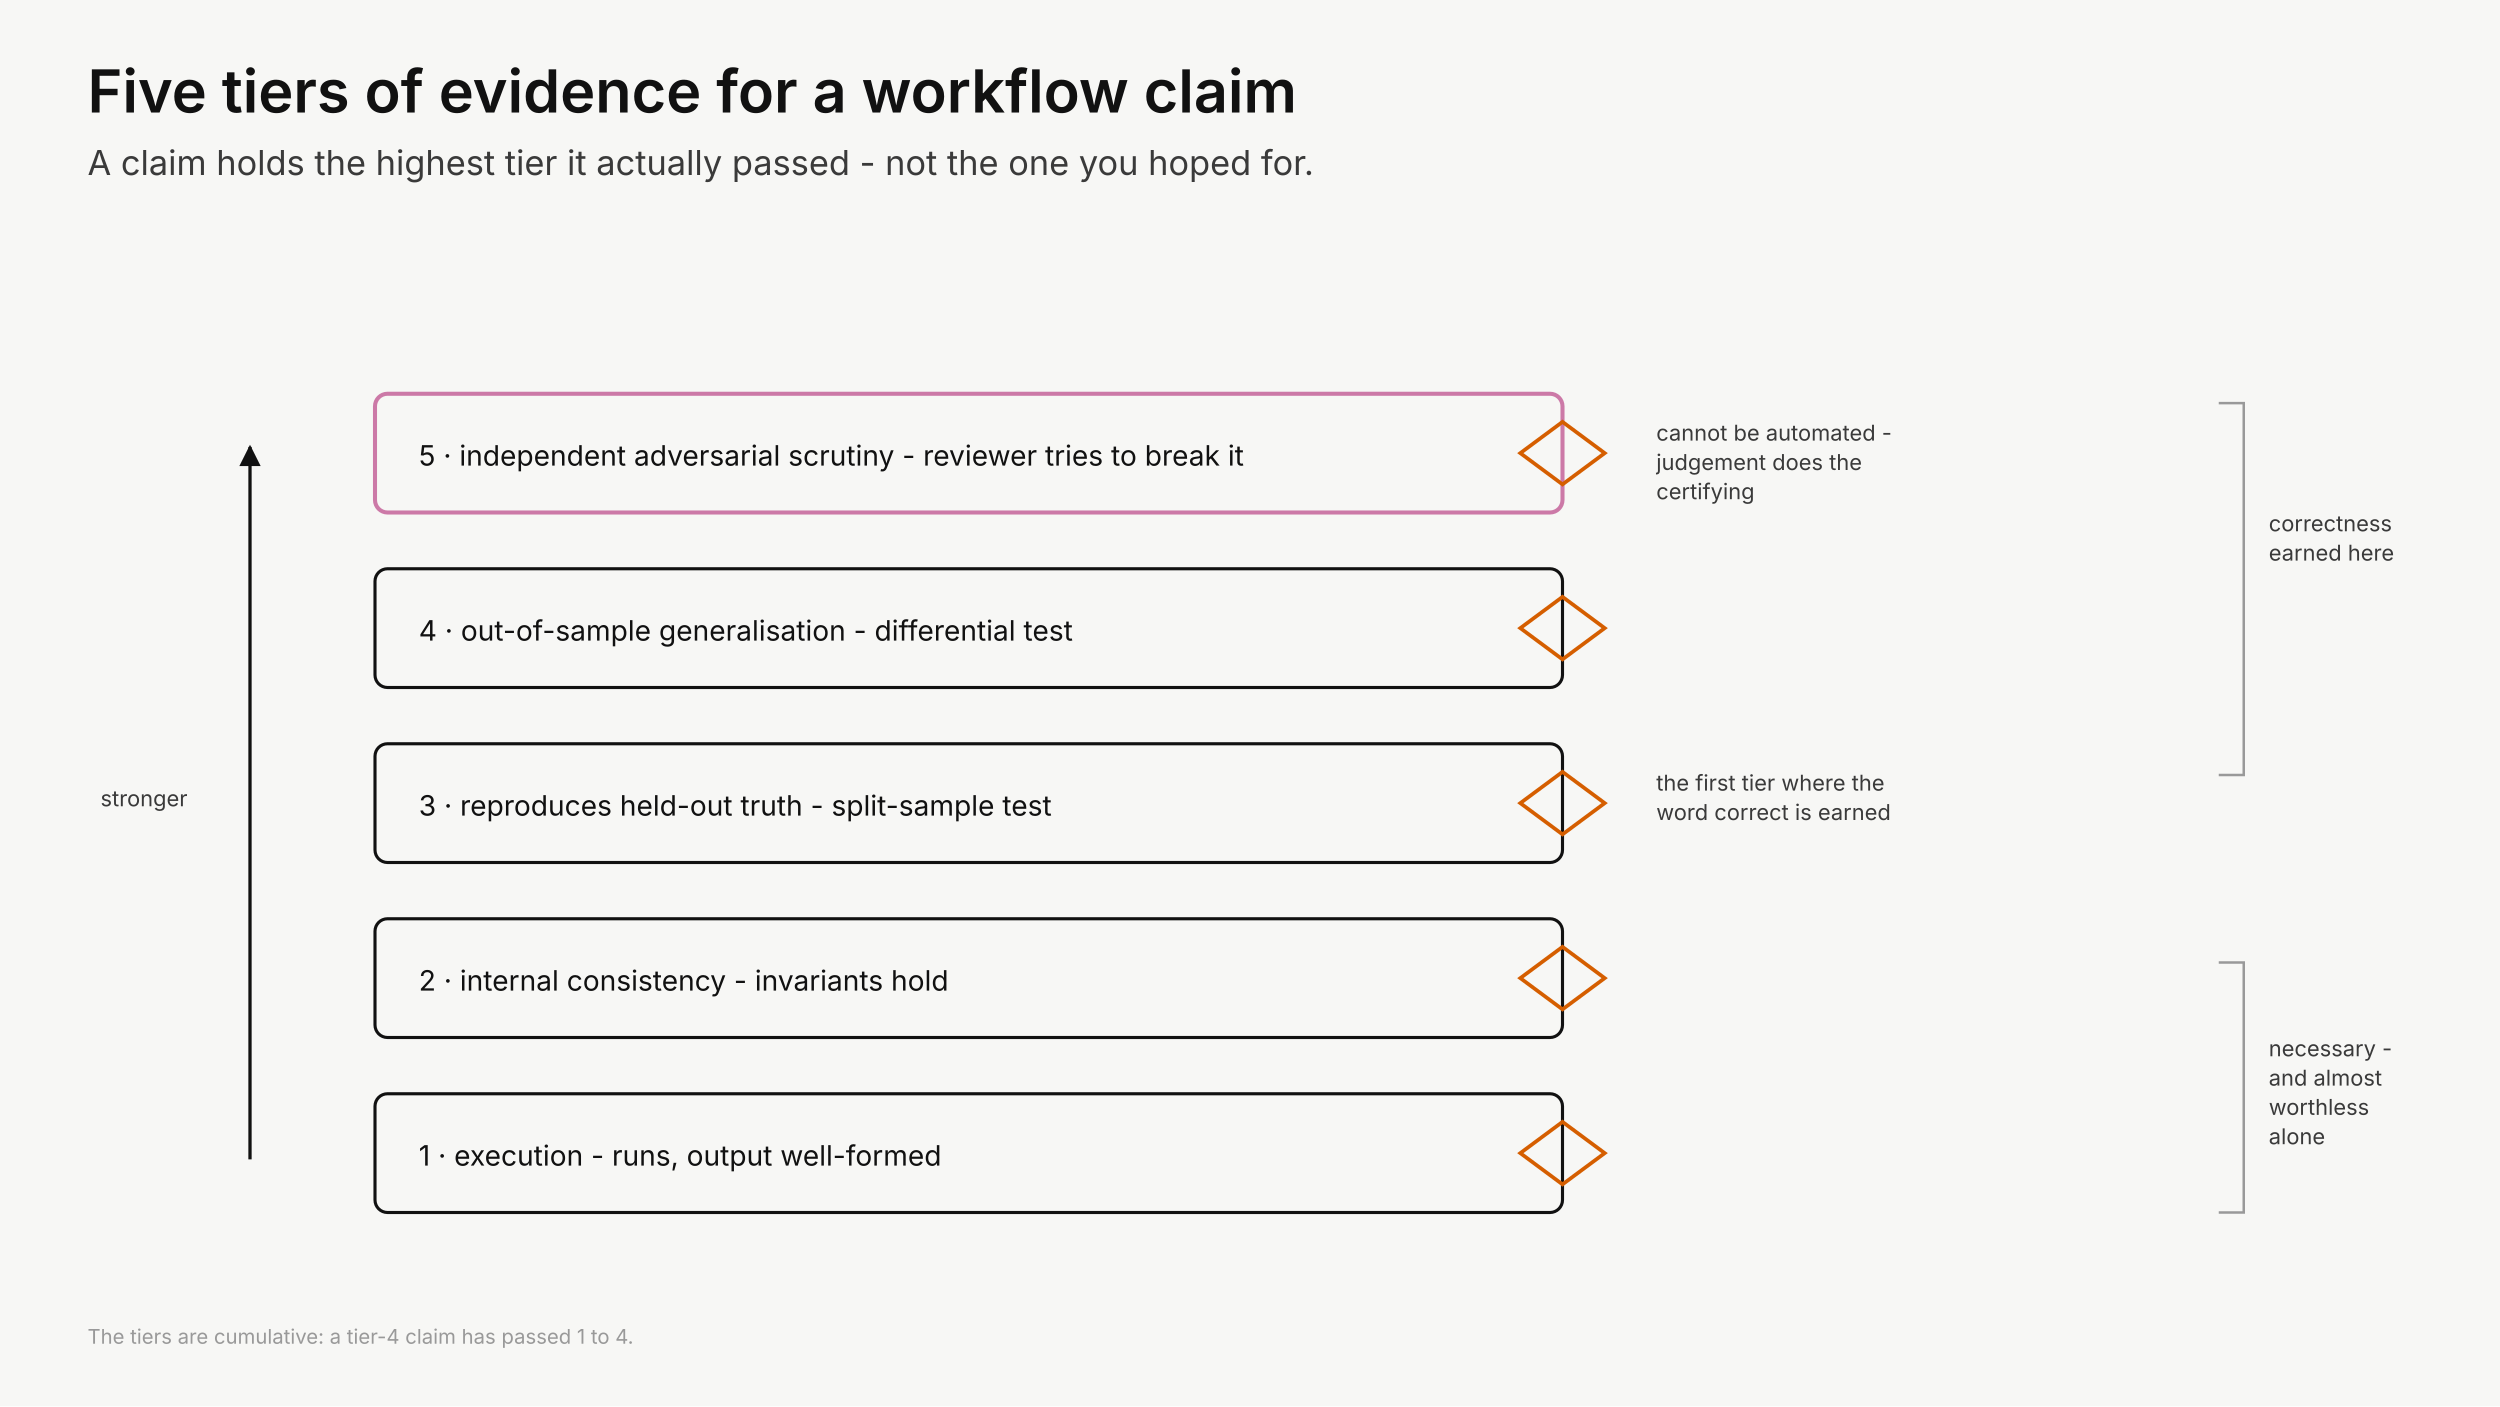
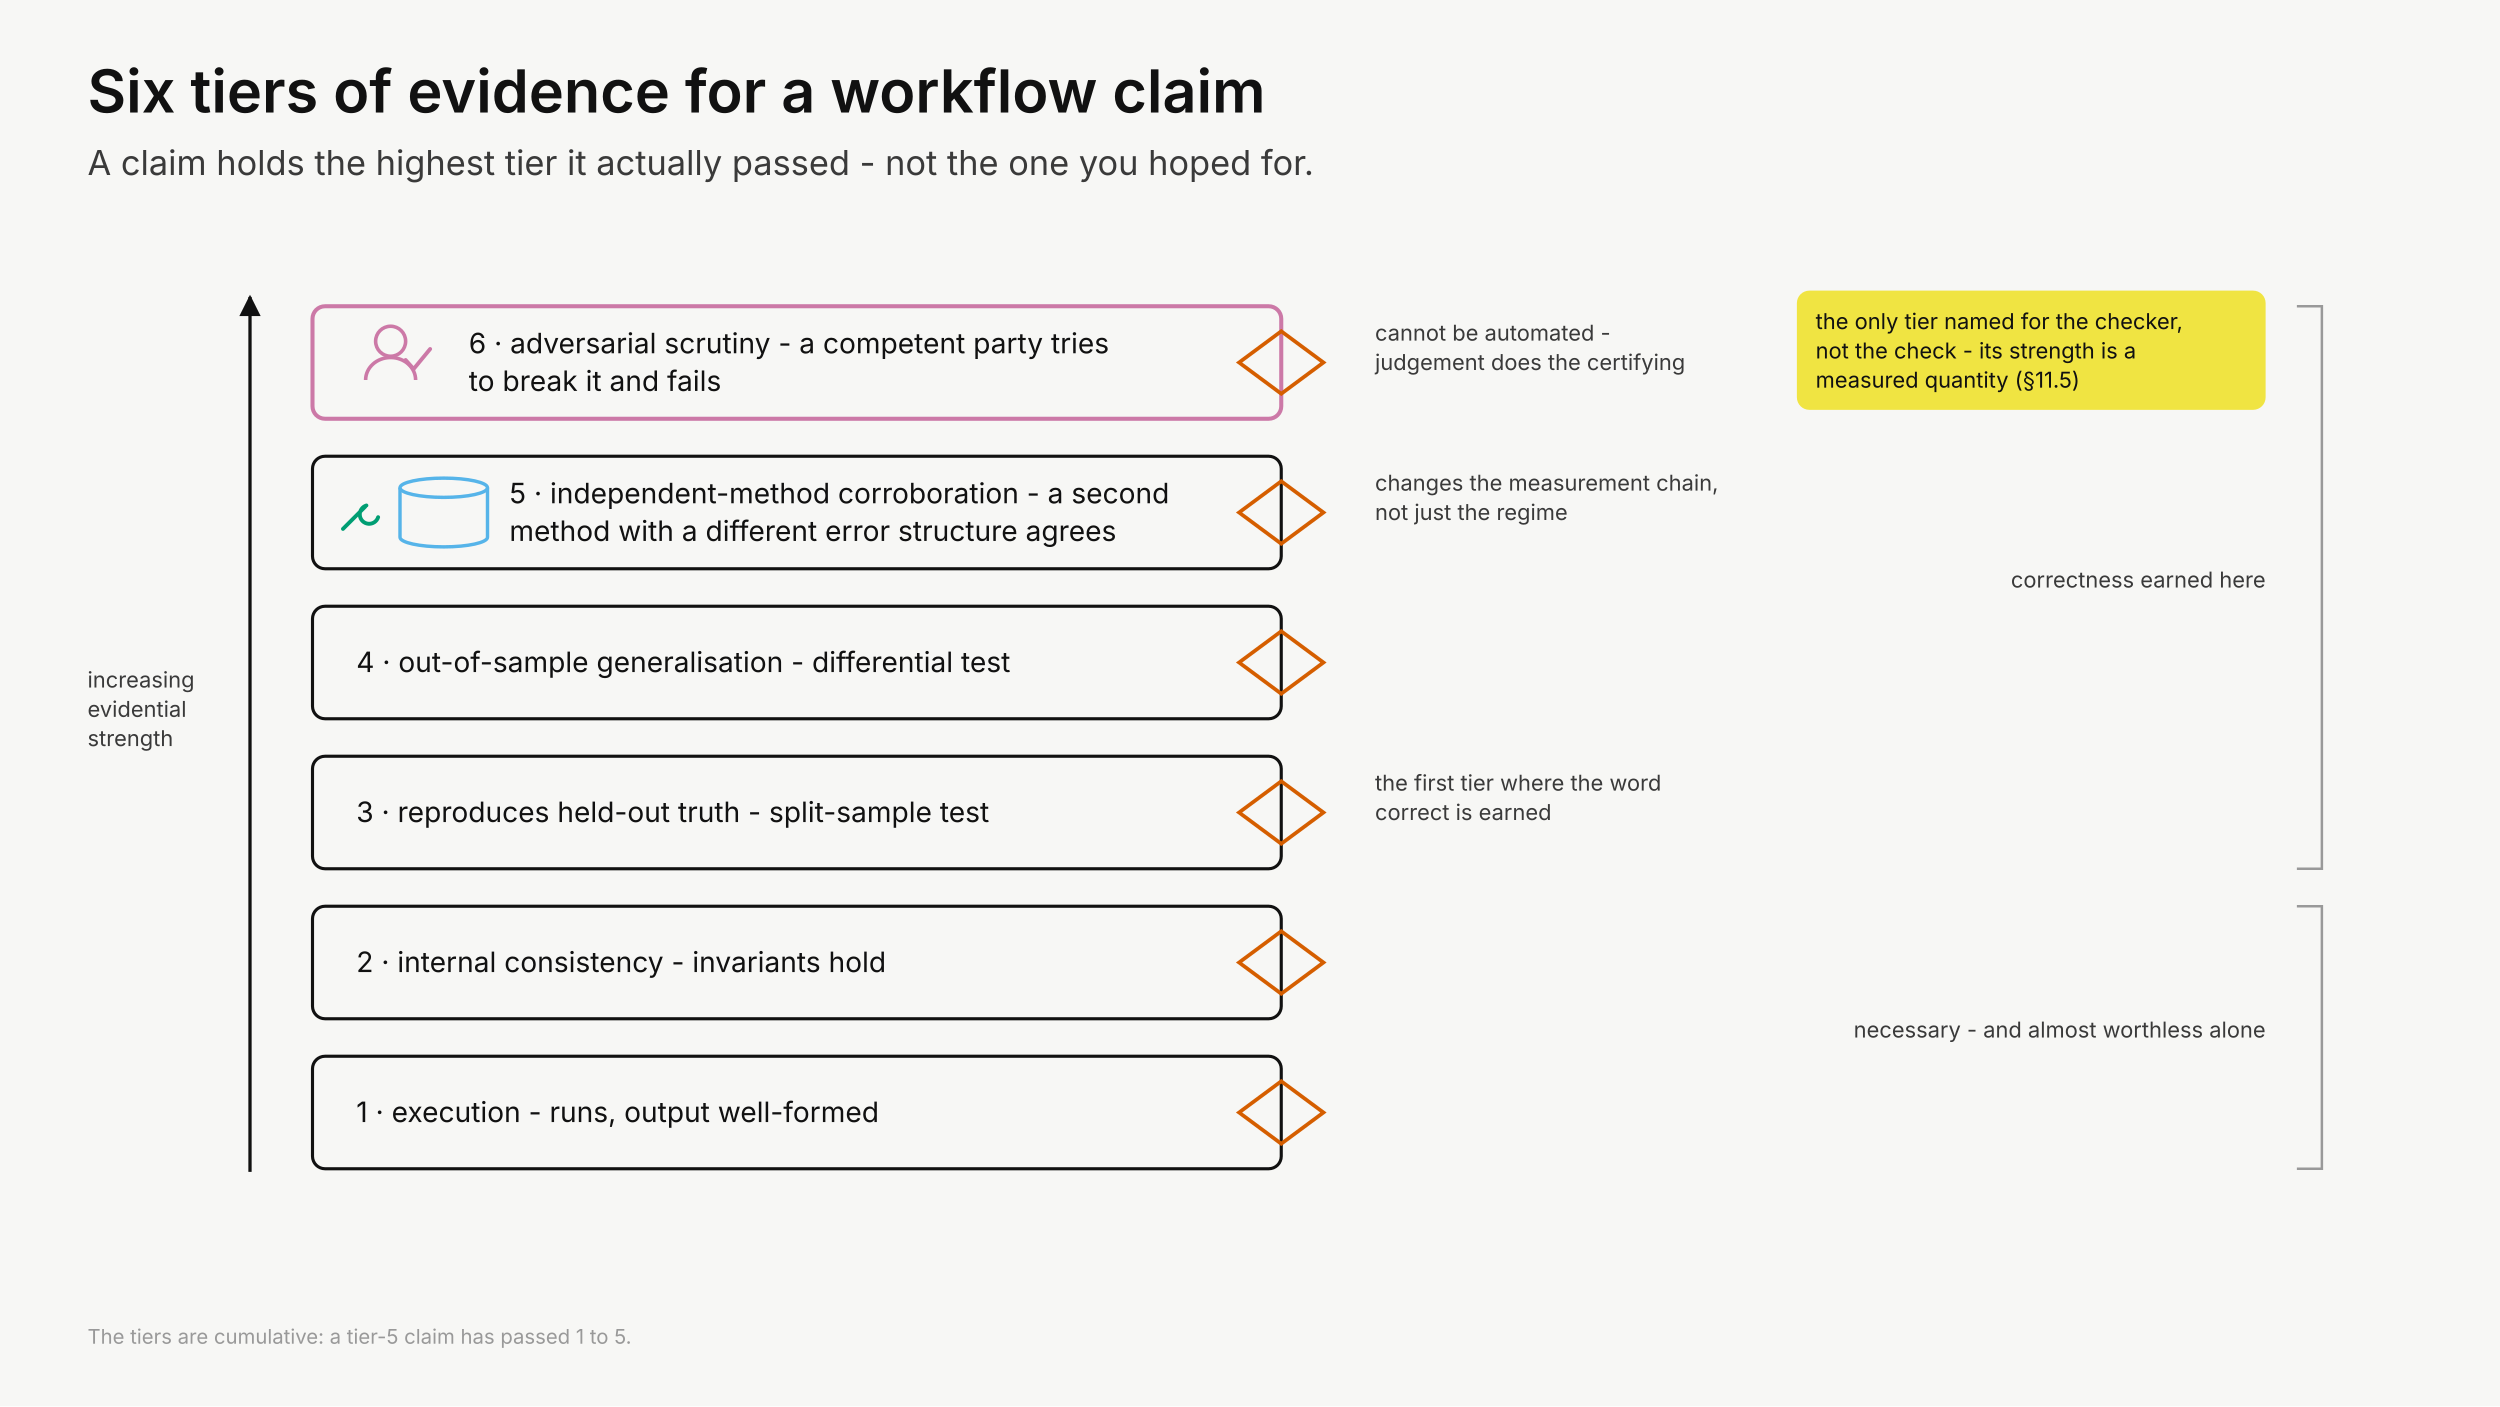
<svg xmlns="http://www.w3.org/2000/svg" width="1600" height="900" viewBox="0 0 1600 900" role="img">
  <defs>
    <marker id="ah111" viewBox="0 0 10 10" refX="9" refY="5" markerWidth="6.5" markerHeight="6.5" orient="auto-start-reverse">
      <path d="M0,0 L10,5 L0,10 z" fill="#111111" />
    </marker>
  </defs>
  <rect width="1600" height="900" fill="#F7F7F5" />
-   <text x="56.0" y="72.0" font-family="Inter, 'Helvetica Neue', Helvetica, Arial, sans-serif" font-size="38" fill="#111111" font-weight="600" text-anchor="start">Five tiers of evidence for a workflow claim</text>
+   <text x="56.0" y="72.0" font-family="Inter, 'Helvetica Neue', Helvetica, Arial, sans-serif" font-size="38" fill="#111111" font-weight="600" text-anchor="start">Six tiers of evidence for a workflow claim</text>
  <text x="56.0" y="112.0" font-family="Inter, 'Helvetica Neue', Helvetica, Arial, sans-serif" font-size="22" fill="#3A3A3A" font-weight="400" text-anchor="start">A claim holds the highest tier it actually passed - not the one you hoped for.</text>
-   <rect x="240.0" y="700.0" width="760.0" height="76.0" rx="8" fill="none" stroke="#111111" stroke-width="2" />
-   <text x="268.0" y="746.0" font-family="Inter, 'Helvetica Neue', Helvetica, Arial, sans-serif" font-size="18" fill="#111111" font-weight="400" text-anchor="start">1 · execution - runs, output well-formed</text>
-   <polygon points="1000,718.0 1027.0,738 1000,758.0 973.0,738" fill="none" stroke="#D55E00" stroke-width="2.4" />
-   <rect x="240.0" y="588.0" width="760.0" height="76.0" rx="8" fill="none" stroke="#111111" stroke-width="2" />
-   <text x="268.0" y="634.0" font-family="Inter, 'Helvetica Neue', Helvetica, Arial, sans-serif" font-size="18" fill="#111111" font-weight="400" text-anchor="start">2 · internal consistency - invariants hold</text>
-   <polygon points="1000,606.0 1027.0,626 1000,646.0 973.0,626" fill="none" stroke="#D55E00" stroke-width="2.4" />
-   <rect x="240.0" y="476.0" width="760.0" height="76.0" rx="8" fill="none" stroke="#111111" stroke-width="2" />
-   <text x="268.0" y="522.0" font-family="Inter, 'Helvetica Neue', Helvetica, Arial, sans-serif" font-size="18" fill="#111111" font-weight="400" text-anchor="start">3 · reproduces held-out truth - split-sample test</text>
-   <polygon points="1000,494.0 1027.0,514 1000,534.0 973.0,514" fill="none" stroke="#D55E00" stroke-width="2.4" />
-   <text x="1060.0" y="506.0" font-family="Inter, 'Helvetica Neue', Helvetica, Arial, sans-serif" font-size="14" fill="#3A3A3A" font-weight="400" text-anchor="start">the first tier where the</text>
-   <text x="1060.0" y="524.8" font-family="Inter, 'Helvetica Neue', Helvetica, Arial, sans-serif" font-size="14" fill="#3A3A3A" font-weight="400" text-anchor="start">word correct is earned</text>
-   <rect x="240.0" y="364.0" width="760.0" height="76.0" rx="8" fill="none" stroke="#111111" stroke-width="2" />
-   <text x="268.0" y="410.0" font-family="Inter, 'Helvetica Neue', Helvetica, Arial, sans-serif" font-size="18" fill="#111111" font-weight="400" text-anchor="start">4 · out-of-sample generalisation - differential test</text>
-   <polygon points="1000,382.0 1027.0,402 1000,422.0 973.0,402" fill="none" stroke="#D55E00" stroke-width="2.4" />
-   <rect x="240.0" y="252.0" width="760.0" height="76.0" rx="8" fill="none" stroke="#CC79A7" stroke-width="2.6" />
-   <text x="268.0" y="298.0" font-family="Inter, 'Helvetica Neue', Helvetica, Arial, sans-serif" font-size="18" fill="#111111" font-weight="400" text-anchor="start">5 · independent adversarial scrutiny - reviewer tries to break it</text>
-   <polygon points="1000,270.0 1027.0,290 1000,310.0 973.0,290" fill="none" stroke="#D55E00" stroke-width="2.4" />
-   <text x="1060.0" y="282.0" font-family="Inter, 'Helvetica Neue', Helvetica, Arial, sans-serif" font-size="14" fill="#3A3A3A" font-weight="400" text-anchor="start">cannot be automated -</text>
-   <text x="1060.0" y="300.8" font-family="Inter, 'Helvetica Neue', Helvetica, Arial, sans-serif" font-size="14" fill="#3A3A3A" font-weight="400" text-anchor="start">judgement does the</text>
-   <text x="1060.0" y="319.5" font-family="Inter, 'Helvetica Neue', Helvetica, Arial, sans-serif" font-size="14" fill="#3A3A3A" font-weight="400" text-anchor="start">certifying</text>
-   <path d="M160.0,742.0 L160.0,286.0" fill="none" stroke="#111111" stroke-width="2.1" marker-end="url(#ah111)" />
-   <text x="120.0" y="516.0" font-family="Inter, 'Helvetica Neue', Helvetica, Arial, sans-serif" font-size="14" fill="#3A3A3A" font-weight="400" text-anchor="end">stronger</text>
-   <path d="M1420,616 h16 v160 h-16 M1420,258 h16 v238 h-16" fill="none" stroke="#999999" stroke-width="1.6" />
-   <text x="1452.0" y="676.0" font-family="Inter, 'Helvetica Neue', Helvetica, Arial, sans-serif" font-size="14" fill="#3A3A3A" font-weight="400" text-anchor="start">necessary -</text>
-   <text x="1452.0" y="694.8" font-family="Inter, 'Helvetica Neue', Helvetica, Arial, sans-serif" font-size="14" fill="#3A3A3A" font-weight="400" text-anchor="start">and almost</text>
-   <text x="1452.0" y="713.5" font-family="Inter, 'Helvetica Neue', Helvetica, Arial, sans-serif" font-size="14" fill="#3A3A3A" font-weight="400" text-anchor="start">worthless</text>
-   <text x="1452.0" y="732.3" font-family="Inter, 'Helvetica Neue', Helvetica, Arial, sans-serif" font-size="14" fill="#3A3A3A" font-weight="400" text-anchor="start">alone</text>
-   <text x="1452.0" y="340.0" font-family="Inter, 'Helvetica Neue', Helvetica, Arial, sans-serif" font-size="14" fill="#3A3A3A" font-weight="400" text-anchor="start">correctness</text>
-   <text x="1452.0" y="358.8" font-family="Inter, 'Helvetica Neue', Helvetica, Arial, sans-serif" font-size="14" fill="#3A3A3A" font-weight="400" text-anchor="start">earned here</text>
-   <text x="56.0" y="860.0" font-family="Inter, 'Helvetica Neue', Helvetica, Arial, sans-serif" font-size="13" fill="#999999" font-weight="400" text-anchor="start">The tiers are cumulative: a tier-4 claim has passed 1 to 4.</text>
+   <rect x="200.0" y="676.0" width="620.0" height="72.0" rx="8" fill="none" stroke="#111111" stroke-width="2" />
+   <text x="228.0" y="718.1" font-family="Inter, 'Helvetica Neue', Helvetica, Arial, sans-serif" font-size="18" fill="#111111" font-weight="400" text-anchor="start">1 · execution - runs, output well-formed</text>
+   <polygon points="820,692.0 847.0,712 820,732.0 793.0,712" fill="none" stroke="#D55E00" stroke-width="2.4" />
+   <rect x="200.0" y="580.0" width="620.0" height="72.0" rx="8" fill="none" stroke="#111111" stroke-width="2" />
+   <text x="228.0" y="622.1" font-family="Inter, 'Helvetica Neue', Helvetica, Arial, sans-serif" font-size="18" fill="#111111" font-weight="400" text-anchor="start">2 · internal consistency - invariants hold</text>
+   <polygon points="820,596.0 847.0,616 820,636.0 793.0,616" fill="none" stroke="#D55E00" stroke-width="2.4" />
+   <rect x="200.0" y="484.0" width="620.0" height="72.0" rx="8" fill="none" stroke="#111111" stroke-width="2" />
+   <text x="228.0" y="526.1" font-family="Inter, 'Helvetica Neue', Helvetica, Arial, sans-serif" font-size="18" fill="#111111" font-weight="400" text-anchor="start">3 · reproduces held-out truth - split-sample test</text>
+   <polygon points="820,500.0 847.0,520 820,540.0 793.0,520" fill="none" stroke="#D55E00" stroke-width="2.4" />
+   <text x="880.0" y="506.0" font-family="Inter, 'Helvetica Neue', Helvetica, Arial, sans-serif" font-size="14" fill="#3A3A3A" font-weight="400" text-anchor="start">the first tier where the word</text>
+   <text x="880.0" y="524.8" font-family="Inter, 'Helvetica Neue', Helvetica, Arial, sans-serif" font-size="14" fill="#3A3A3A" font-weight="400" text-anchor="start">correct is earned</text>
+   <rect x="200.0" y="388.0" width="620.0" height="72.0" rx="8" fill="none" stroke="#111111" stroke-width="2" />
+   <text x="228.0" y="430.1" font-family="Inter, 'Helvetica Neue', Helvetica, Arial, sans-serif" font-size="18" fill="#111111" font-weight="400" text-anchor="start">4 · out-of-sample generalisation - differential test</text>
+   <polygon points="820,404.0 847.0,424 820,444.0 793.0,424" fill="none" stroke="#D55E00" stroke-width="2.4" />
+   <rect x="200.0" y="292.0" width="620.0" height="72.0" rx="8" fill="none" stroke="#111111" stroke-width="2" />
+   <text x="326.0" y="322.1" font-family="Inter, 'Helvetica Neue', Helvetica, Arial, sans-serif" font-size="18" fill="#111111" font-weight="400" text-anchor="start">5 · independent-method corroboration - a second</text>
+   <text x="326.0" y="346.2" font-family="Inter, 'Helvetica Neue', Helvetica, Arial, sans-serif" font-size="18" fill="#111111" font-weight="400" text-anchor="start">method with a different error structure agrees</text>
+   <polygon points="820,308.0 847.0,328 820,348.0 793.0,328" fill="none" stroke="#D55E00" stroke-width="2.4" />
+   <text x="880.0" y="314.0" font-family="Inter, 'Helvetica Neue', Helvetica, Arial, sans-serif" font-size="14" fill="#3A3A3A" font-weight="400" text-anchor="start">changes the measurement chain,</text>
+   <text x="880.0" y="332.8" font-family="Inter, 'Helvetica Neue', Helvetica, Arial, sans-serif" font-size="14" fill="#3A3A3A" font-weight="400" text-anchor="start">not just the regime</text>
+   <rect x="200.0" y="196.0" width="620.0" height="72.0" rx="8" fill="none" stroke="#CC79A7" stroke-width="2.6" />
+   <text x="300.0" y="226.1" font-family="Inter, 'Helvetica Neue', Helvetica, Arial, sans-serif" font-size="18" fill="#111111" font-weight="400" text-anchor="start">6 · adversarial scrutiny - a competent party tries</text>
+   <text x="300.0" y="250.2" font-family="Inter, 'Helvetica Neue', Helvetica, Arial, sans-serif" font-size="18" fill="#111111" font-weight="400" text-anchor="start">to break it and fails</text>
+   <polygon points="820,212.0 847.0,232 820,252.0 793.0,232" fill="none" stroke="#D55E00" stroke-width="2.4" />
+   <text x="880.0" y="218.0" font-family="Inter, 'Helvetica Neue', Helvetica, Arial, sans-serif" font-size="14" fill="#3A3A3A" font-weight="400" text-anchor="start">cannot be automated -</text>
+   <text x="880.0" y="236.8" font-family="Inter, 'Helvetica Neue', Helvetica, Arial, sans-serif" font-size="14" fill="#3A3A3A" font-weight="400" text-anchor="start">judgement does the certifying</text>
+   <path d="M219.5,338.5 l14.25,-14.25 M234.5,323.5 a6.0,6.0 0 1 0 7.5,7.5" fill="none" stroke="#009E73" stroke-width="2.5" stroke-linecap="round" />
+   <path d="M256,312.16 a28.0,6.16 0 0 1 56,0 v31.68 a28.0,6.16 0 0 1 -56,0 z" fill="none" stroke="#56B4E9" stroke-width="2.2" />
+   <path d="M256,312.16 a28.0,6.16 0 0 0 56,0" fill="none" stroke="#56B4E9" stroke-width="2.2" />
+   <circle cx="250" cy="218.4" r="9.6" fill="none" stroke="#CC79A7" stroke-width="2.3" />
+   <path d="M234,243.2 a16,14.4 0 0 1 32,0" fill="none" stroke="#CC79A7" stroke-width="2.3" />
+   <path d="M259.6,230.4 l5.12,5.76 l10.56,-12.8" fill="none" stroke="#CC79A7" stroke-width="2.5" stroke-linecap="round" />
+   <rect x="1150.0" y="186.0" width="300.0" height="76.3" rx="8" fill="#F0E442" stroke="none" />
+   <text x="1162.0" y="210.6" font-family="Inter, 'Helvetica Neue', Helvetica, Arial, sans-serif" font-size="14" fill="#111111" font-weight="400" text-anchor="start">the only tier named for the checker,</text>
+   <text x="1162.0" y="229.4" font-family="Inter, 'Helvetica Neue', Helvetica, Arial, sans-serif" font-size="14" fill="#111111" font-weight="400" text-anchor="start">not the check - its strength is a</text>
+   <text x="1162.0" y="248.1" font-family="Inter, 'Helvetica Neue', Helvetica, Arial, sans-serif" font-size="14" fill="#111111" font-weight="400" text-anchor="start">measured quantity (§11.5)</text>
+   <line x1="160.0" y1="750.0" x2="160.0" y2="190.0" stroke="#111111" stroke-width="2.1" marker-end="url(#ah111)" />
+   <text x="56.0" y="440.0" font-family="Inter, 'Helvetica Neue', Helvetica, Arial, sans-serif" font-size="14" fill="#3A3A3A" font-weight="400" text-anchor="start">increasing</text>
+   <text x="56.0" y="458.8" font-family="Inter, 'Helvetica Neue', Helvetica, Arial, sans-serif" font-size="14" fill="#3A3A3A" font-weight="400" text-anchor="start">evidential</text>
+   <text x="56.0" y="477.5" font-family="Inter, 'Helvetica Neue', Helvetica, Arial, sans-serif" font-size="14" fill="#3A3A3A" font-weight="400" text-anchor="start">strength</text>
+   <path d="M1470,580 h16 v168 h-16 M1470,196 h16 v360 h-16" fill="none" stroke="#999999" stroke-width="1.6" />
+   <text x="1450.0" y="664.0" font-family="Inter, 'Helvetica Neue', Helvetica, Arial, sans-serif" font-size="14" fill="#3A3A3A" font-weight="400" text-anchor="end">necessary - and almost worthless alone</text>
+   <text x="1450.0" y="376.0" font-family="Inter, 'Helvetica Neue', Helvetica, Arial, sans-serif" font-size="14" fill="#3A3A3A" font-weight="400" text-anchor="end">correctness earned here</text>
+   <text x="56.0" y="860.0" font-family="Inter, 'Helvetica Neue', Helvetica, Arial, sans-serif" font-size="13" fill="#999999" font-weight="400" text-anchor="start">The tiers are cumulative: a tier-5 claim has passed 1 to 5.</text>
</svg>
